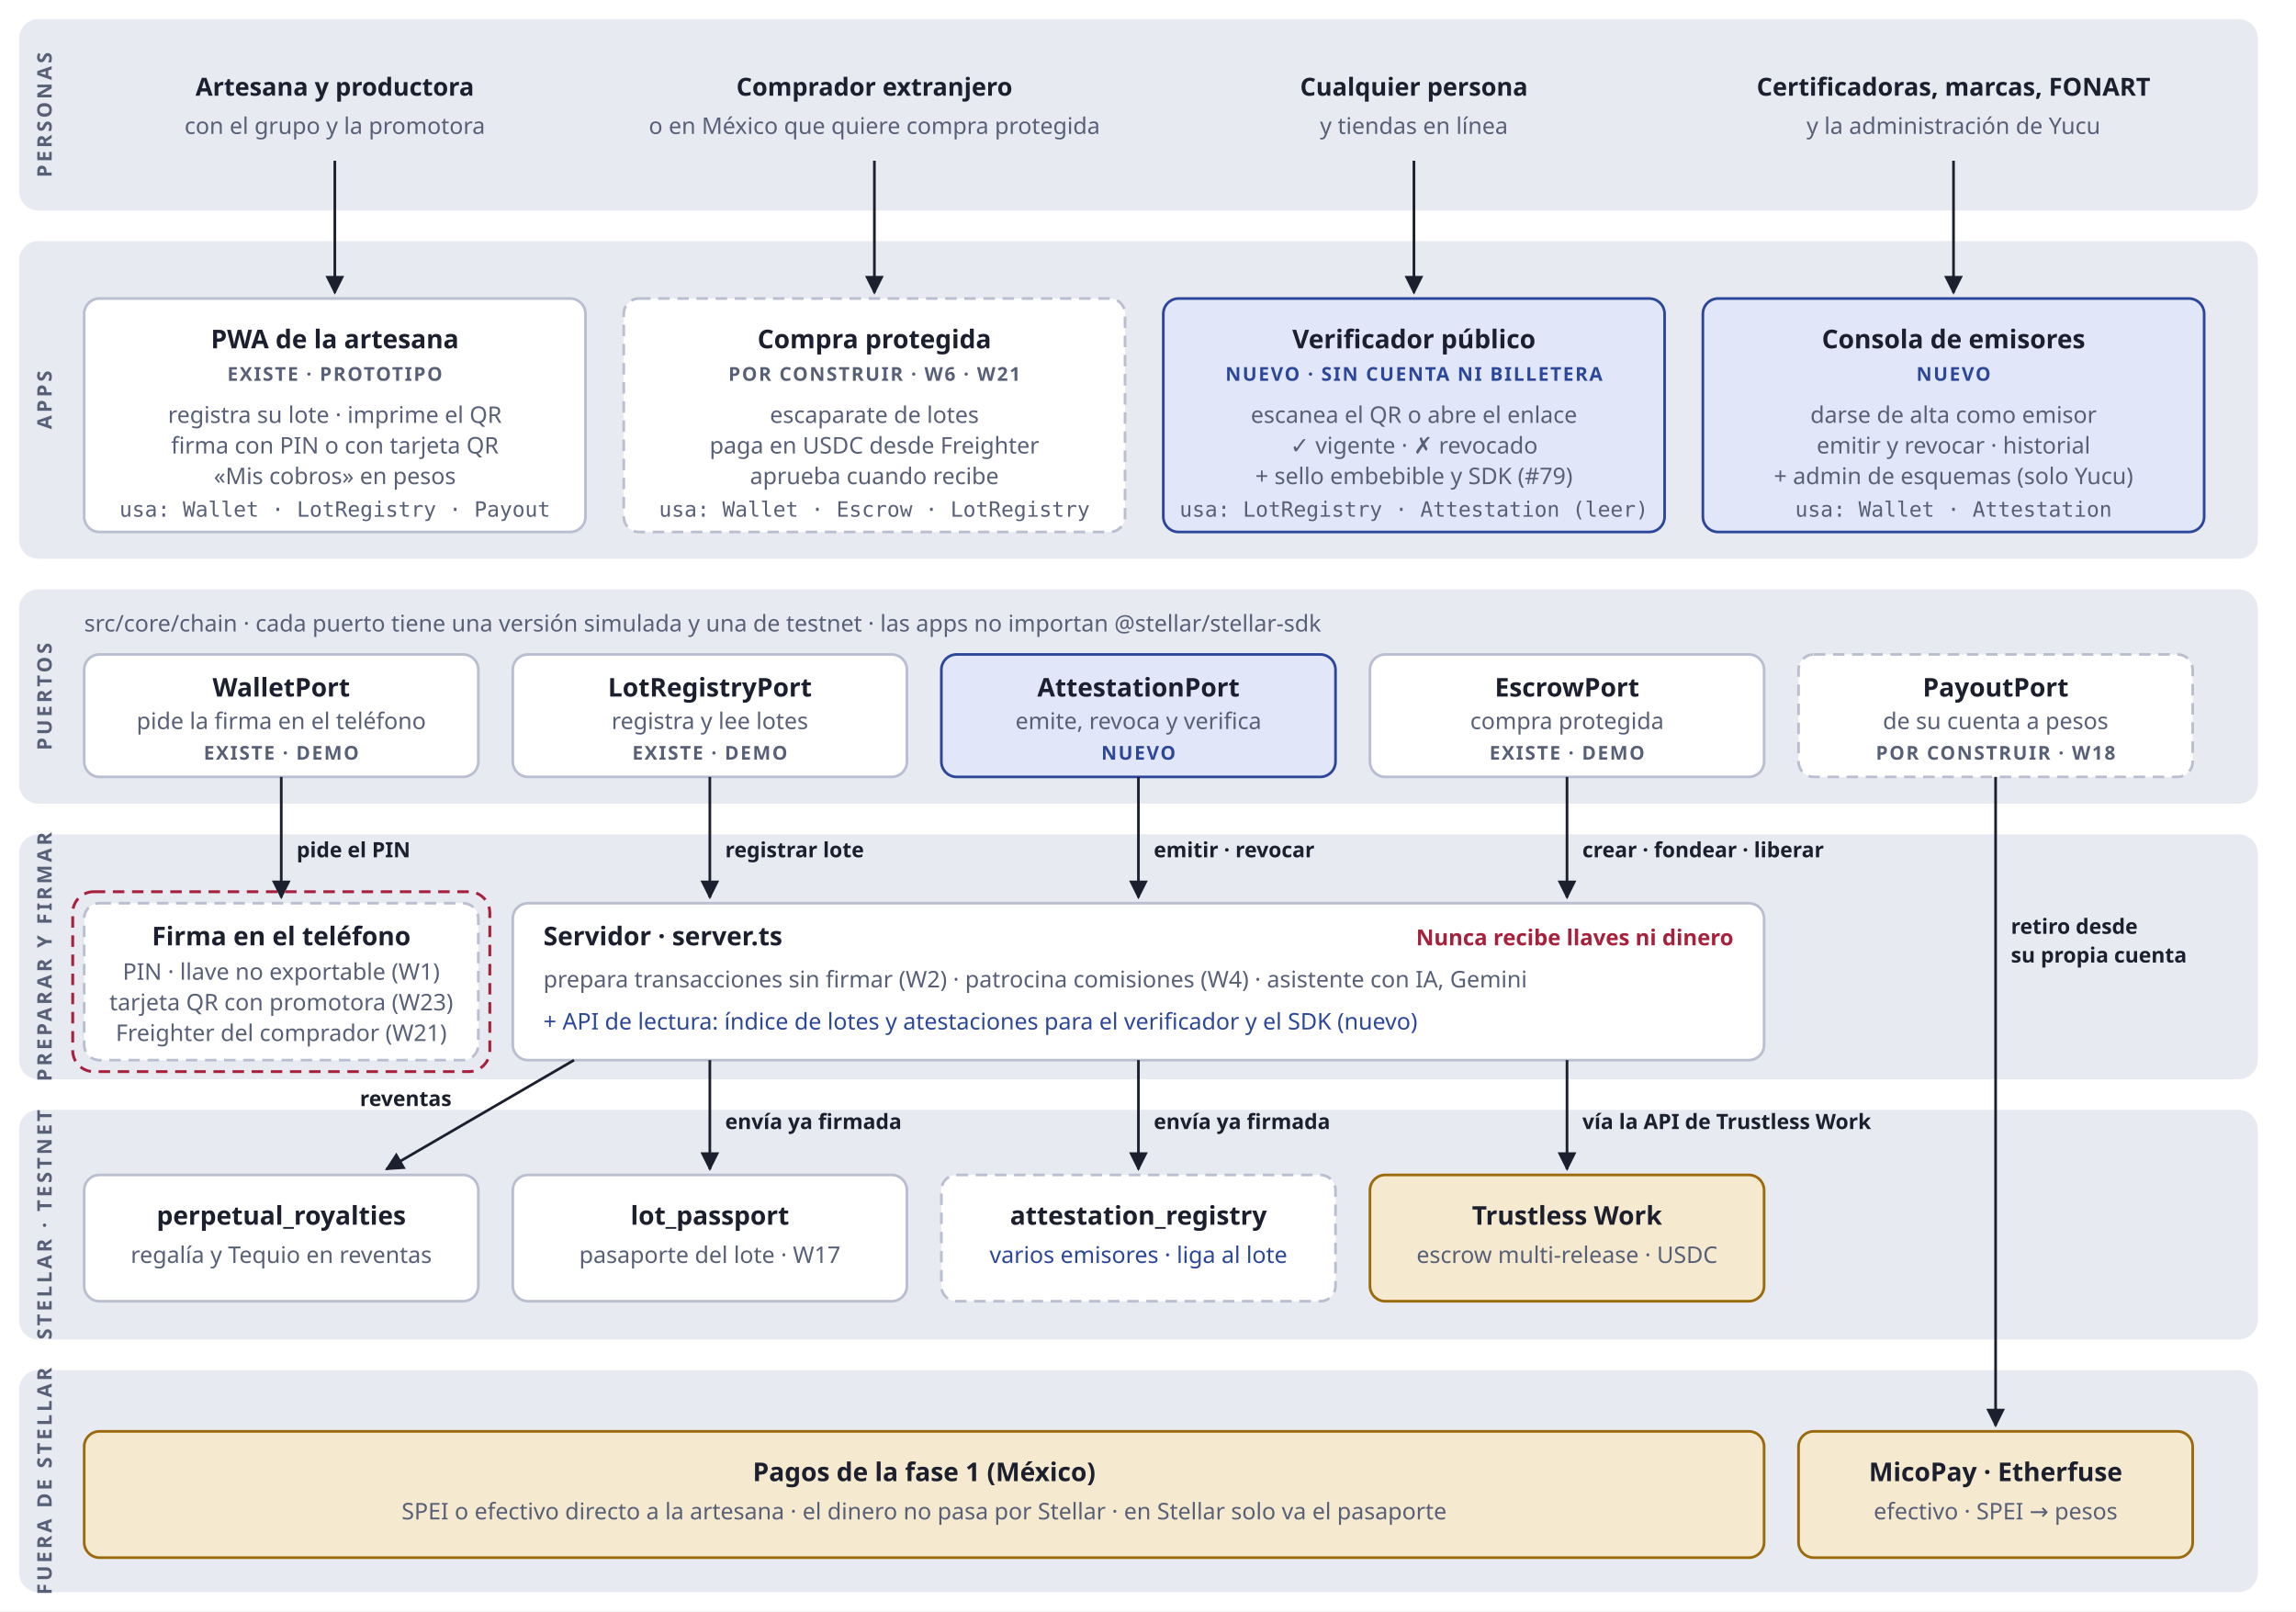
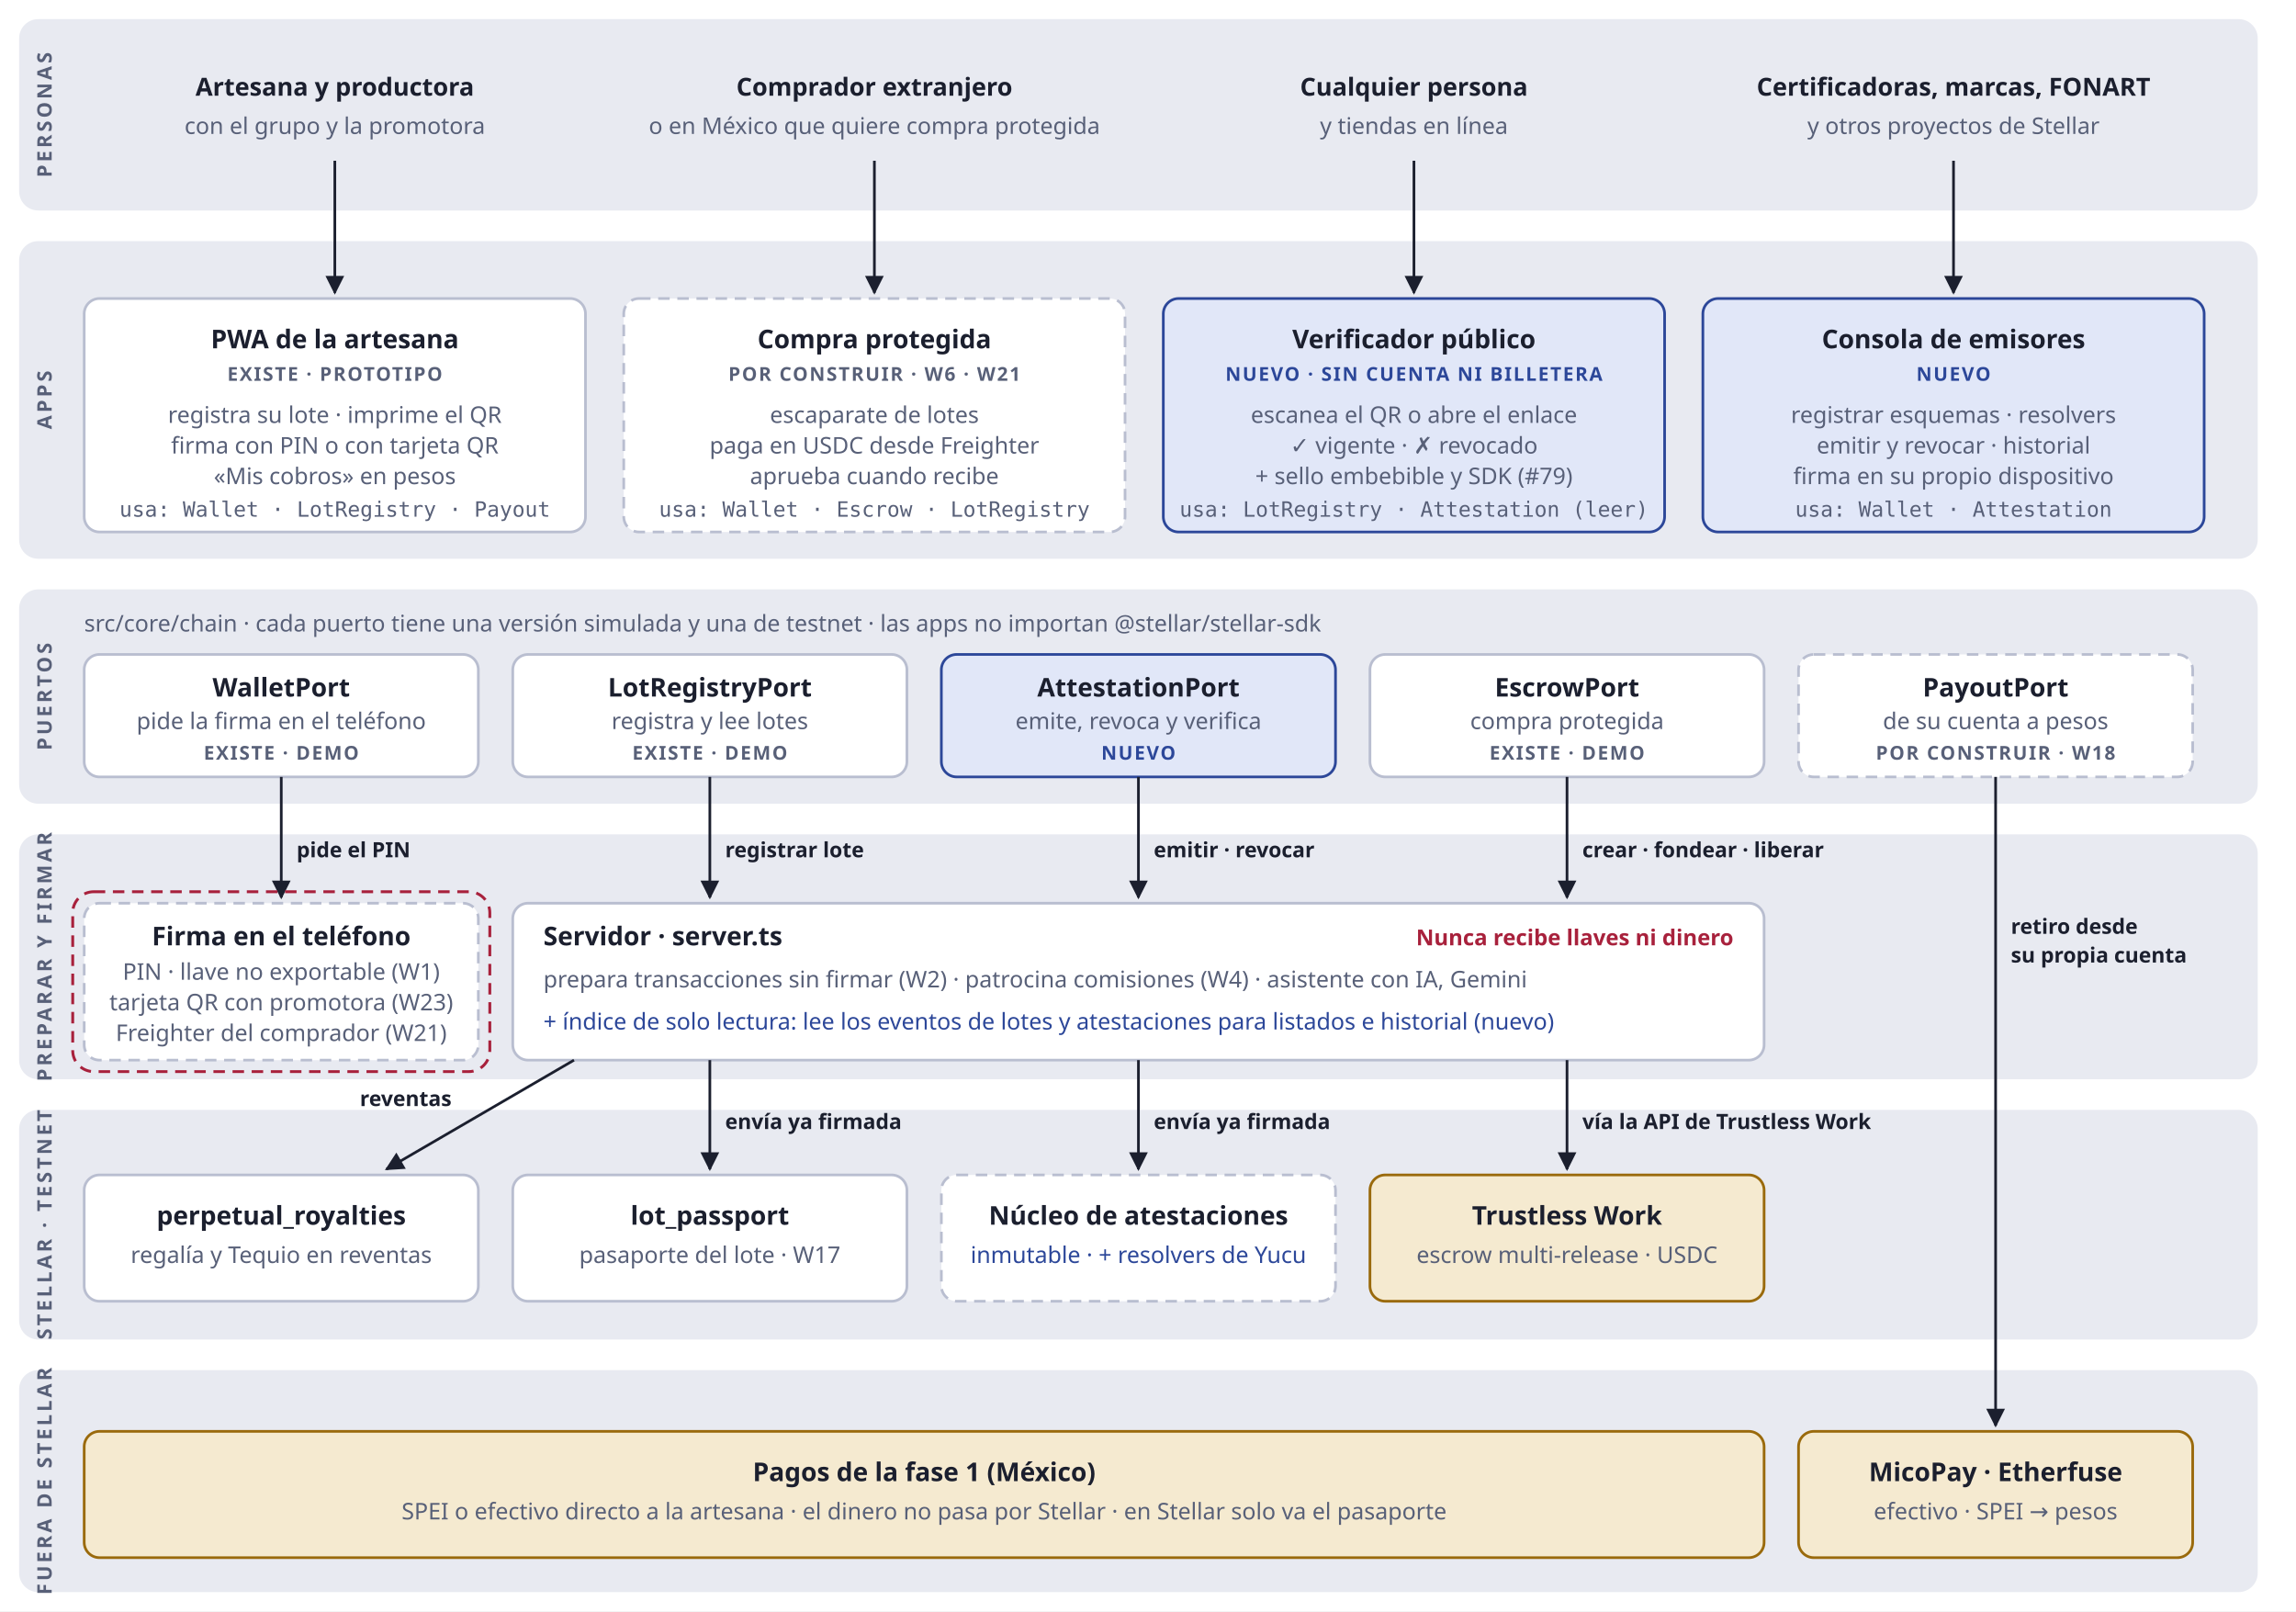
<svg xmlns="http://www.w3.org/2000/svg" viewBox="0 0 1200 842" role="img" width="1200" height="842" aria-label="Seis capas: personas, apps, puertos, preparar y firmar, Stellar y pagos fuera de Stellar. Las apps solo hablan con los puertos; el servidor prepara transacciones sin firmar y nunca recibe llaves ni dinero; cada persona firma en su teléfono.">
  <style>
.band { fill: #E8EAF1; }
.bl { fill: #586078; font: 600 10.5px 'Source Sans 3','Segoe UI',system-ui,sans-serif; letter-spacing: .14em; }
.box { fill: #FFFFFF; stroke: #B9BED0; stroke-width: 1.4; }
.box.todo { stroke-dasharray: 6 4; }
.box.new { fill: #E1E7F8; stroke: #2C4799; }
.box.ext { fill: #F5EAD0; stroke: #9A6A0C; }
.bnd { fill: none; stroke: #A8213C; stroke-width: 1.5; stroke-dasharray: 6 4; }
.t { fill: #1B1F2E; font: 700 13.5px 'Source Sans 3','Segoe UI',system-ui,sans-serif; }
.p { fill: #1B1F2E; font: 600 13px 'Source Sans 3','Segoe UI',system-ui,sans-serif; }
.s { fill: #586078; font: 400 12px 'Source Sans 3','Segoe UI',system-ui,sans-serif; }
.m { fill: #586078; font: 400 11px 'JetBrains Mono',ui-monospace,Menlo,monospace; }
.tag { font: 700 10px 'Source Sans 3','Segoe UI',system-ui,sans-serif; letter-spacing: .08em; fill: #586078; }
.tag.new, .s.new { fill: #2C4799; }
.tag.ext { fill: #9A6A0C; }
.warn { fill: #A8213C; font: 700 11.5px 'Source Sans 3','Segoe UI',system-ui,sans-serif; }
.ar { stroke: currentColor; stroke-width: 1.4; fill: none; }
.ar.dash { stroke-dasharray: 5 4; }
.al { fill: #1B1F2E; font: 600 11px 'Source Sans 3','Segoe UI',system-ui,sans-serif; }
.num { fill: #1B1F2E; font: 700 11px 'Source Sans 3','Segoe UI',system-ui,sans-serif; }
 svg{color:#1B1F2E}</style>
  <rect width="1200" height="842" fill="#FFFFFF" />
  <g color="#1B1F2E">
    <defs>
      <marker id="ah1" viewBox="0 0 10 10" refX="9" refY="5" markerWidth="7" markerHeight="7" orient="auto-start-reverse">
        <path d="M0,0 L10,5 L0,10 z" fill="currentColor" />
      </marker>
    </defs>
    <rect class="band" x="10" y="10" width="1170" height="100" rx="10" />
    <rect class="band" x="10" y="126" width="1170" height="166" rx="10" />
    <rect class="band" x="10" y="308" width="1170" height="112" rx="10" />
    <rect class="band" x="10" y="436" width="1170" height="128" rx="10" />
    <rect class="band" x="10" y="580" width="1170" height="120" rx="10" />
    <rect class="band" x="10" y="716" width="1170" height="116" rx="10" />
    <text class="bl" text-anchor="middle" transform="translate(27 60) rotate(-90)">PERSONAS</text>
    <text class="bl" text-anchor="middle" transform="translate(27 209) rotate(-90)">APPS</text>
    <text class="bl" text-anchor="middle" transform="translate(27 364) rotate(-90)">PUERTOS</text>
    <text class="bl" text-anchor="middle" transform="translate(27 500) rotate(-90)">PREPARAR Y FIRMAR</text>
    <text class="bl" text-anchor="middle" transform="translate(27 640) rotate(-90)">STELLAR · TESTNET</text>
    <text class="bl" text-anchor="middle" transform="translate(27 774) rotate(-90)">FUERA DE STELLAR</text>
    <text class="p" x="175" y="50" text-anchor="middle">Artesana y productora</text>
    <text class="s" x="175" y="70" text-anchor="middle">con el grupo y la promotora</text>
    <text class="p" x="457" y="50" text-anchor="middle">Comprador extranjero</text>
    <text class="s" x="457" y="70" text-anchor="middle">o en México que quiere compra protegida</text>
    <text class="p" x="739" y="50" text-anchor="middle">Cualquier persona</text>
    <text class="s" x="739" y="70" text-anchor="middle">y tiendas en línea</text>
    <text class="p" x="1021" y="50" text-anchor="middle">Certificadoras, marcas, FONART</text>
-     <text class="s" x="1021" y="70" text-anchor="middle">y la administración de Yucu</text>
+     <text class="s" x="1021" y="70" text-anchor="middle">y otros proyectos de Stellar</text>
    <line class="ar" x1="175" y1="84" x2="175" y2="153" marker-end="url(#ah1)" />
    <line class="ar" x1="457" y1="84" x2="457" y2="153" marker-end="url(#ah1)" />
    <line class="ar" x1="739" y1="84" x2="739" y2="153" marker-end="url(#ah1)" />
    <line class="ar" x1="1021" y1="84" x2="1021" y2="153" marker-end="url(#ah1)" />
    <rect class="box" x="44" y="156" width="262" height="122" rx="8" />
    <text class="t" x="175" y="182" text-anchor="middle">PWA de la artesana</text>
    <text class="tag" x="175" y="199" text-anchor="middle">EXISTE · PROTOTIPO</text>
    <text class="s" x="175" y="221" text-anchor="middle">registra su lote · imprime el QR</text>
    <text class="s" x="175" y="237" text-anchor="middle">firma con PIN o con tarjeta QR</text>
    <text class="s" x="175" y="253" text-anchor="middle">«Mis cobros» en pesos</text>
    <text class="m" x="175" y="270" text-anchor="middle">usa: Wallet · LotRegistry · Payout</text>
    <rect class="box todo" x="326" y="156" width="262" height="122" rx="8" />
    <text class="t" x="457" y="182" text-anchor="middle">Compra protegida</text>
    <text class="tag" x="457" y="199" text-anchor="middle">POR CONSTRUIR · W6 · W21</text>
    <text class="s" x="457" y="221" text-anchor="middle">escaparate de lotes</text>
    <text class="s" x="457" y="237" text-anchor="middle">paga en USDC desde Freighter</text>
    <text class="s" x="457" y="253" text-anchor="middle">aprueba cuando recibe</text>
    <text class="m" x="457" y="270" text-anchor="middle">usa: Wallet · Escrow · LotRegistry</text>
    <rect class="box new" x="608" y="156" width="262" height="122" rx="8" />
    <text class="t" x="739" y="182" text-anchor="middle">Verificador público</text>
    <text class="tag new" x="739" y="199" text-anchor="middle">NUEVO · SIN CUENTA NI BILLETERA</text>
    <text class="s" x="739" y="221" text-anchor="middle">escanea el QR o abre el enlace</text>
    <text class="s" x="739" y="237" text-anchor="middle">✓ vigente · ✗ revocado</text>
    <text class="s" x="739" y="253" text-anchor="middle">+ sello embebible y SDK (#79)</text>
    <text class="m" x="739" y="270" text-anchor="middle">usa: LotRegistry · Attestation (leer)</text>
    <rect class="box new" x="890" y="156" width="262" height="122" rx="8" />
    <text class="t" x="1021" y="182" text-anchor="middle">Consola de emisores</text>
    <text class="tag new" x="1021" y="199" text-anchor="middle">NUEVO</text>
-     <text class="s" x="1021" y="221" text-anchor="middle">darse de alta como emisor</text>
+     <text class="s" x="1021" y="221" text-anchor="middle">registrar esquemas · resolvers</text>
    <text class="s" x="1021" y="237" text-anchor="middle">emitir y revocar · historial</text>
-     <text class="s" x="1021" y="253" text-anchor="middle">+ admin de esquemas (solo Yucu)</text>
+     <text class="s" x="1021" y="253" text-anchor="middle">firma en su propio dispositivo</text>
    <text class="m" x="1021" y="270" text-anchor="middle">usa: Wallet · Attestation</text>
    <text class="s" x="44" y="330">src/core/chain · cada puerto tiene una versión simulada y una de testnet · las apps no importan @stellar/stellar-sdk</text>
    <rect class="box" x="44" y="342" width="206" height="64" rx="8" />
    <text class="t" x="147" y="364" text-anchor="middle">WalletPort</text>
    <text class="s" x="147" y="381" text-anchor="middle">pide la firma en el teléfono</text>
    <text class="tag" x="147" y="397" text-anchor="middle">EXISTE · DEMO</text>
    <rect class="box" x="268" y="342" width="206" height="64" rx="8" />
    <text class="t" x="371" y="364" text-anchor="middle">LotRegistryPort</text>
    <text class="s" x="371" y="381" text-anchor="middle">registra y lee lotes</text>
    <text class="tag" x="371" y="397" text-anchor="middle">EXISTE · DEMO</text>
    <rect class="box new" x="492" y="342" width="206" height="64" rx="8" />
    <text class="t" x="595" y="364" text-anchor="middle">AttestationPort</text>
    <text class="s" x="595" y="381" text-anchor="middle">emite, revoca y verifica</text>
    <text class="tag new" x="595" y="397" text-anchor="middle">NUEVO</text>
    <rect class="box" x="716" y="342" width="206" height="64" rx="8" />
    <text class="t" x="819" y="364" text-anchor="middle">EscrowPort</text>
    <text class="s" x="819" y="381" text-anchor="middle">compra protegida</text>
    <text class="tag" x="819" y="397" text-anchor="middle">EXISTE · DEMO</text>
    <rect class="box todo" x="940" y="342" width="206" height="64" rx="8" />
    <text class="t" x="1043" y="364" text-anchor="middle">PayoutPort</text>
    <text class="s" x="1043" y="381" text-anchor="middle">de su cuenta a pesos</text>
    <text class="tag" x="1043" y="397" text-anchor="middle">POR CONSTRUIR · W18</text>
    <line class="ar" x1="147" y1="406" x2="147" y2="469" marker-end="url(#ah1)" />
    <text class="al" x="155" y="448">pide el PIN</text>
    <line class="ar" x1="371" y1="406" x2="371" y2="469" marker-end="url(#ah1)" />
    <text class="al" x="379" y="448">registrar lote</text>
    <line class="ar" x1="595" y1="406" x2="595" y2="469" marker-end="url(#ah1)" />
    <text class="al" x="603" y="448">emitir · revocar</text>
    <line class="ar" x1="819" y1="406" x2="819" y2="469" marker-end="url(#ah1)" />
    <text class="al" x="827" y="448">crear · fondear · liberar</text>
    <line class="ar" x1="1043" y1="406" x2="1043" y2="745" marker-end="url(#ah1)" />
    <text class="al" x="1051" y="488">retiro desde</text>
    <text class="al" x="1051" y="503">su propia cuenta</text>
    <rect class="box todo" x="44" y="472" width="206" height="82" rx="8" />
    <rect class="bnd" x="38" y="466" width="218" height="94" rx="11" />
    <text class="t" x="147" y="494" text-anchor="middle">Firma en el teléfono</text>
    <text class="s" x="147" y="512" text-anchor="middle">PIN · llave no exportable (W1)</text>
    <text class="s" x="147" y="528" text-anchor="middle">tarjeta QR con promotora (W23)</text>
    <text class="s" x="147" y="544" text-anchor="middle">Freighter del comprador (W21)</text>
    <rect class="box" x="268" y="472" width="654" height="82" rx="8" />
    <text class="t" x="284" y="494">Servidor · server.ts</text>
    <text class="warn" x="906" y="494" text-anchor="end">Nunca recibe llaves ni dinero</text>
    <text class="s" x="284" y="516">prepara transacciones sin firmar (W2) · patrocina comisiones (W4) · asistente con IA, Gemini</text>
-     <text class="s new" x="284" y="538">+ API de lectura: índice de lotes y atestaciones para el verificador y el SDK (nuevo)</text>
+     <text class="s new" x="284" y="538">+ índice de solo lectura: lee los eventos de lotes y atestaciones para listados e historial (nuevo)</text>
    <line class="ar" x1="300" y1="554" x2="202" y2="611" marker-end="url(#ah1)" />
    <text class="al" x="236" y="578" text-anchor="end">reventas</text>
    <line class="ar" x1="371" y1="554" x2="371" y2="611" marker-end="url(#ah1)" />
    <text class="al" x="379" y="590">envía ya firmada</text>
    <line class="ar" x1="595" y1="554" x2="595" y2="611" marker-end="url(#ah1)" />
    <text class="al" x="603" y="590">envía ya firmada</text>
    <line class="ar" x1="819" y1="554" x2="819" y2="611" marker-end="url(#ah1)" />
    <text class="al" x="827" y="590">vía la API de Trustless Work</text>
    <rect class="box" x="44" y="614" width="206" height="66" rx="8" />
    <text class="t" x="147" y="640" text-anchor="middle">perpetual_royalties</text>
    <text class="s" x="147" y="660" text-anchor="middle">regalía y Tequio en reventas</text>
    <rect class="box" x="268" y="614" width="206" height="66" rx="8" />
    <text class="t" x="371" y="640" text-anchor="middle">lot_passport</text>
    <text class="s" x="371" y="660" text-anchor="middle">pasaporte del lote · W17</text>
    <rect class="box todo" x="492" y="614" width="206" height="66" rx="8" />
-     <text class="t" x="595" y="640" text-anchor="middle">attestation_registry</text>
-     <text class="s new" x="595" y="660" text-anchor="middle">varios emisores · liga al lote</text>
+     <text class="t" x="595" y="640" text-anchor="middle">Núcleo de atestaciones</text>
+     <text class="s new" x="595" y="660" text-anchor="middle">inmutable · + resolvers de Yucu</text>
    <rect class="box ext" x="716" y="614" width="206" height="66" rx="8" />
    <text class="t" x="819" y="640" text-anchor="middle">Trustless Work</text>
    <text class="s" x="819" y="660" text-anchor="middle">escrow multi-release · USDC</text>
    <rect class="box ext" x="44" y="748" width="878" height="66" rx="8" />
    <text class="t" x="483" y="774" text-anchor="middle">Pagos de la fase 1 (México)</text>
    <text class="s" x="483" y="794" text-anchor="middle">SPEI o efectivo directo a la artesana · el dinero no pasa por Stellar · en Stellar solo va el pasaporte</text>
    <rect class="box ext" x="940" y="748" width="206" height="66" rx="8" />
    <text class="t" x="1043" y="774" text-anchor="middle">MicoPay · Etherfuse</text>
    <text class="s" x="1043" y="794" text-anchor="middle">efectivo · SPEI → pesos</text>
  </g>
</svg>
